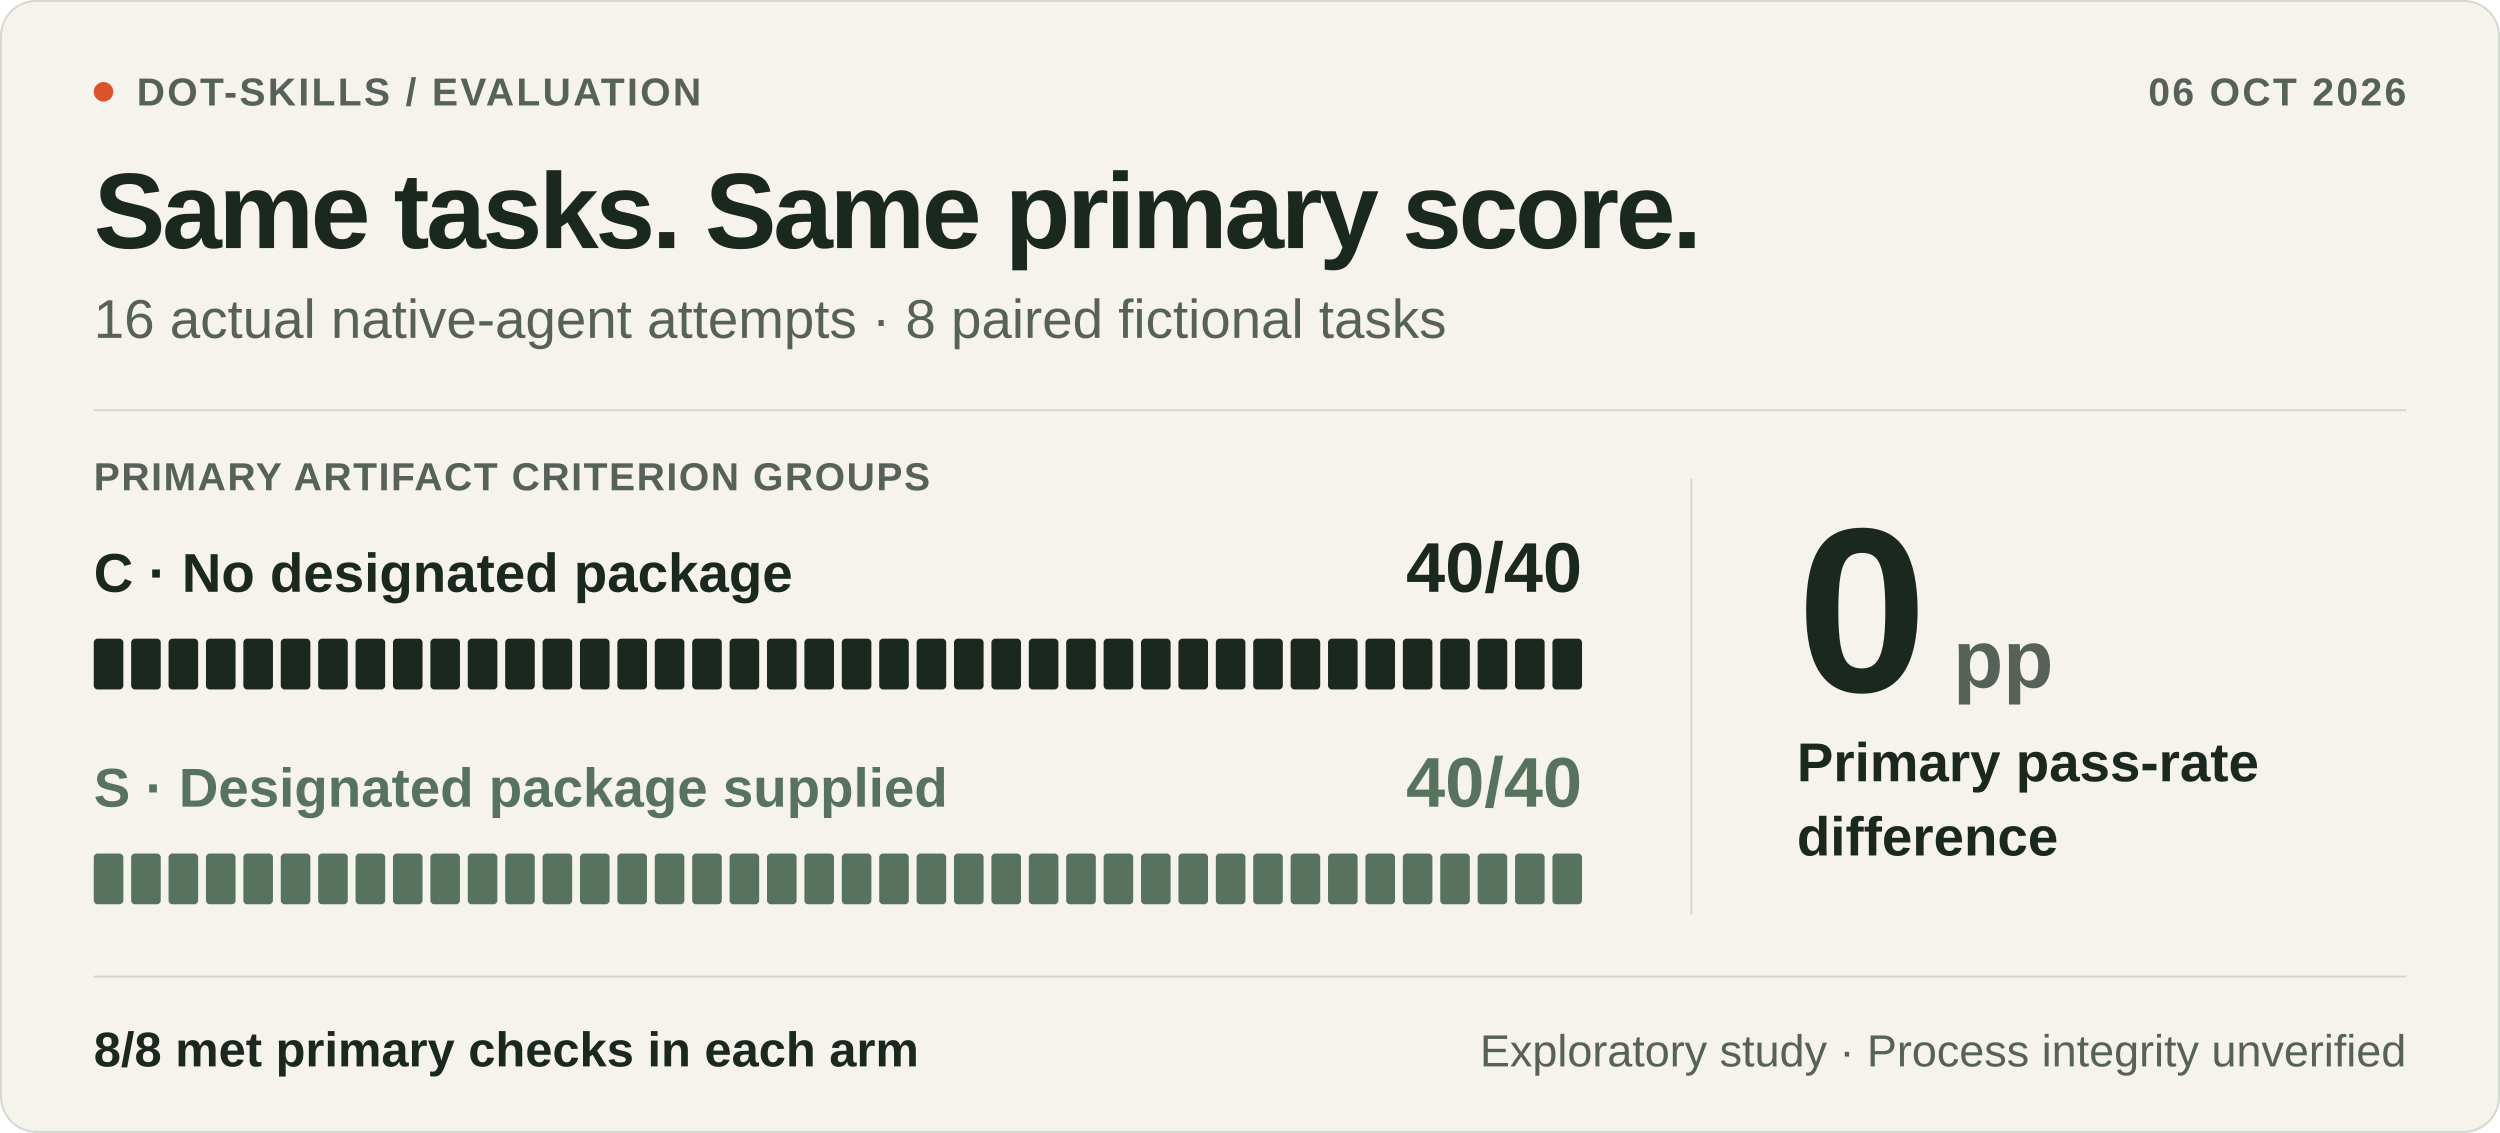
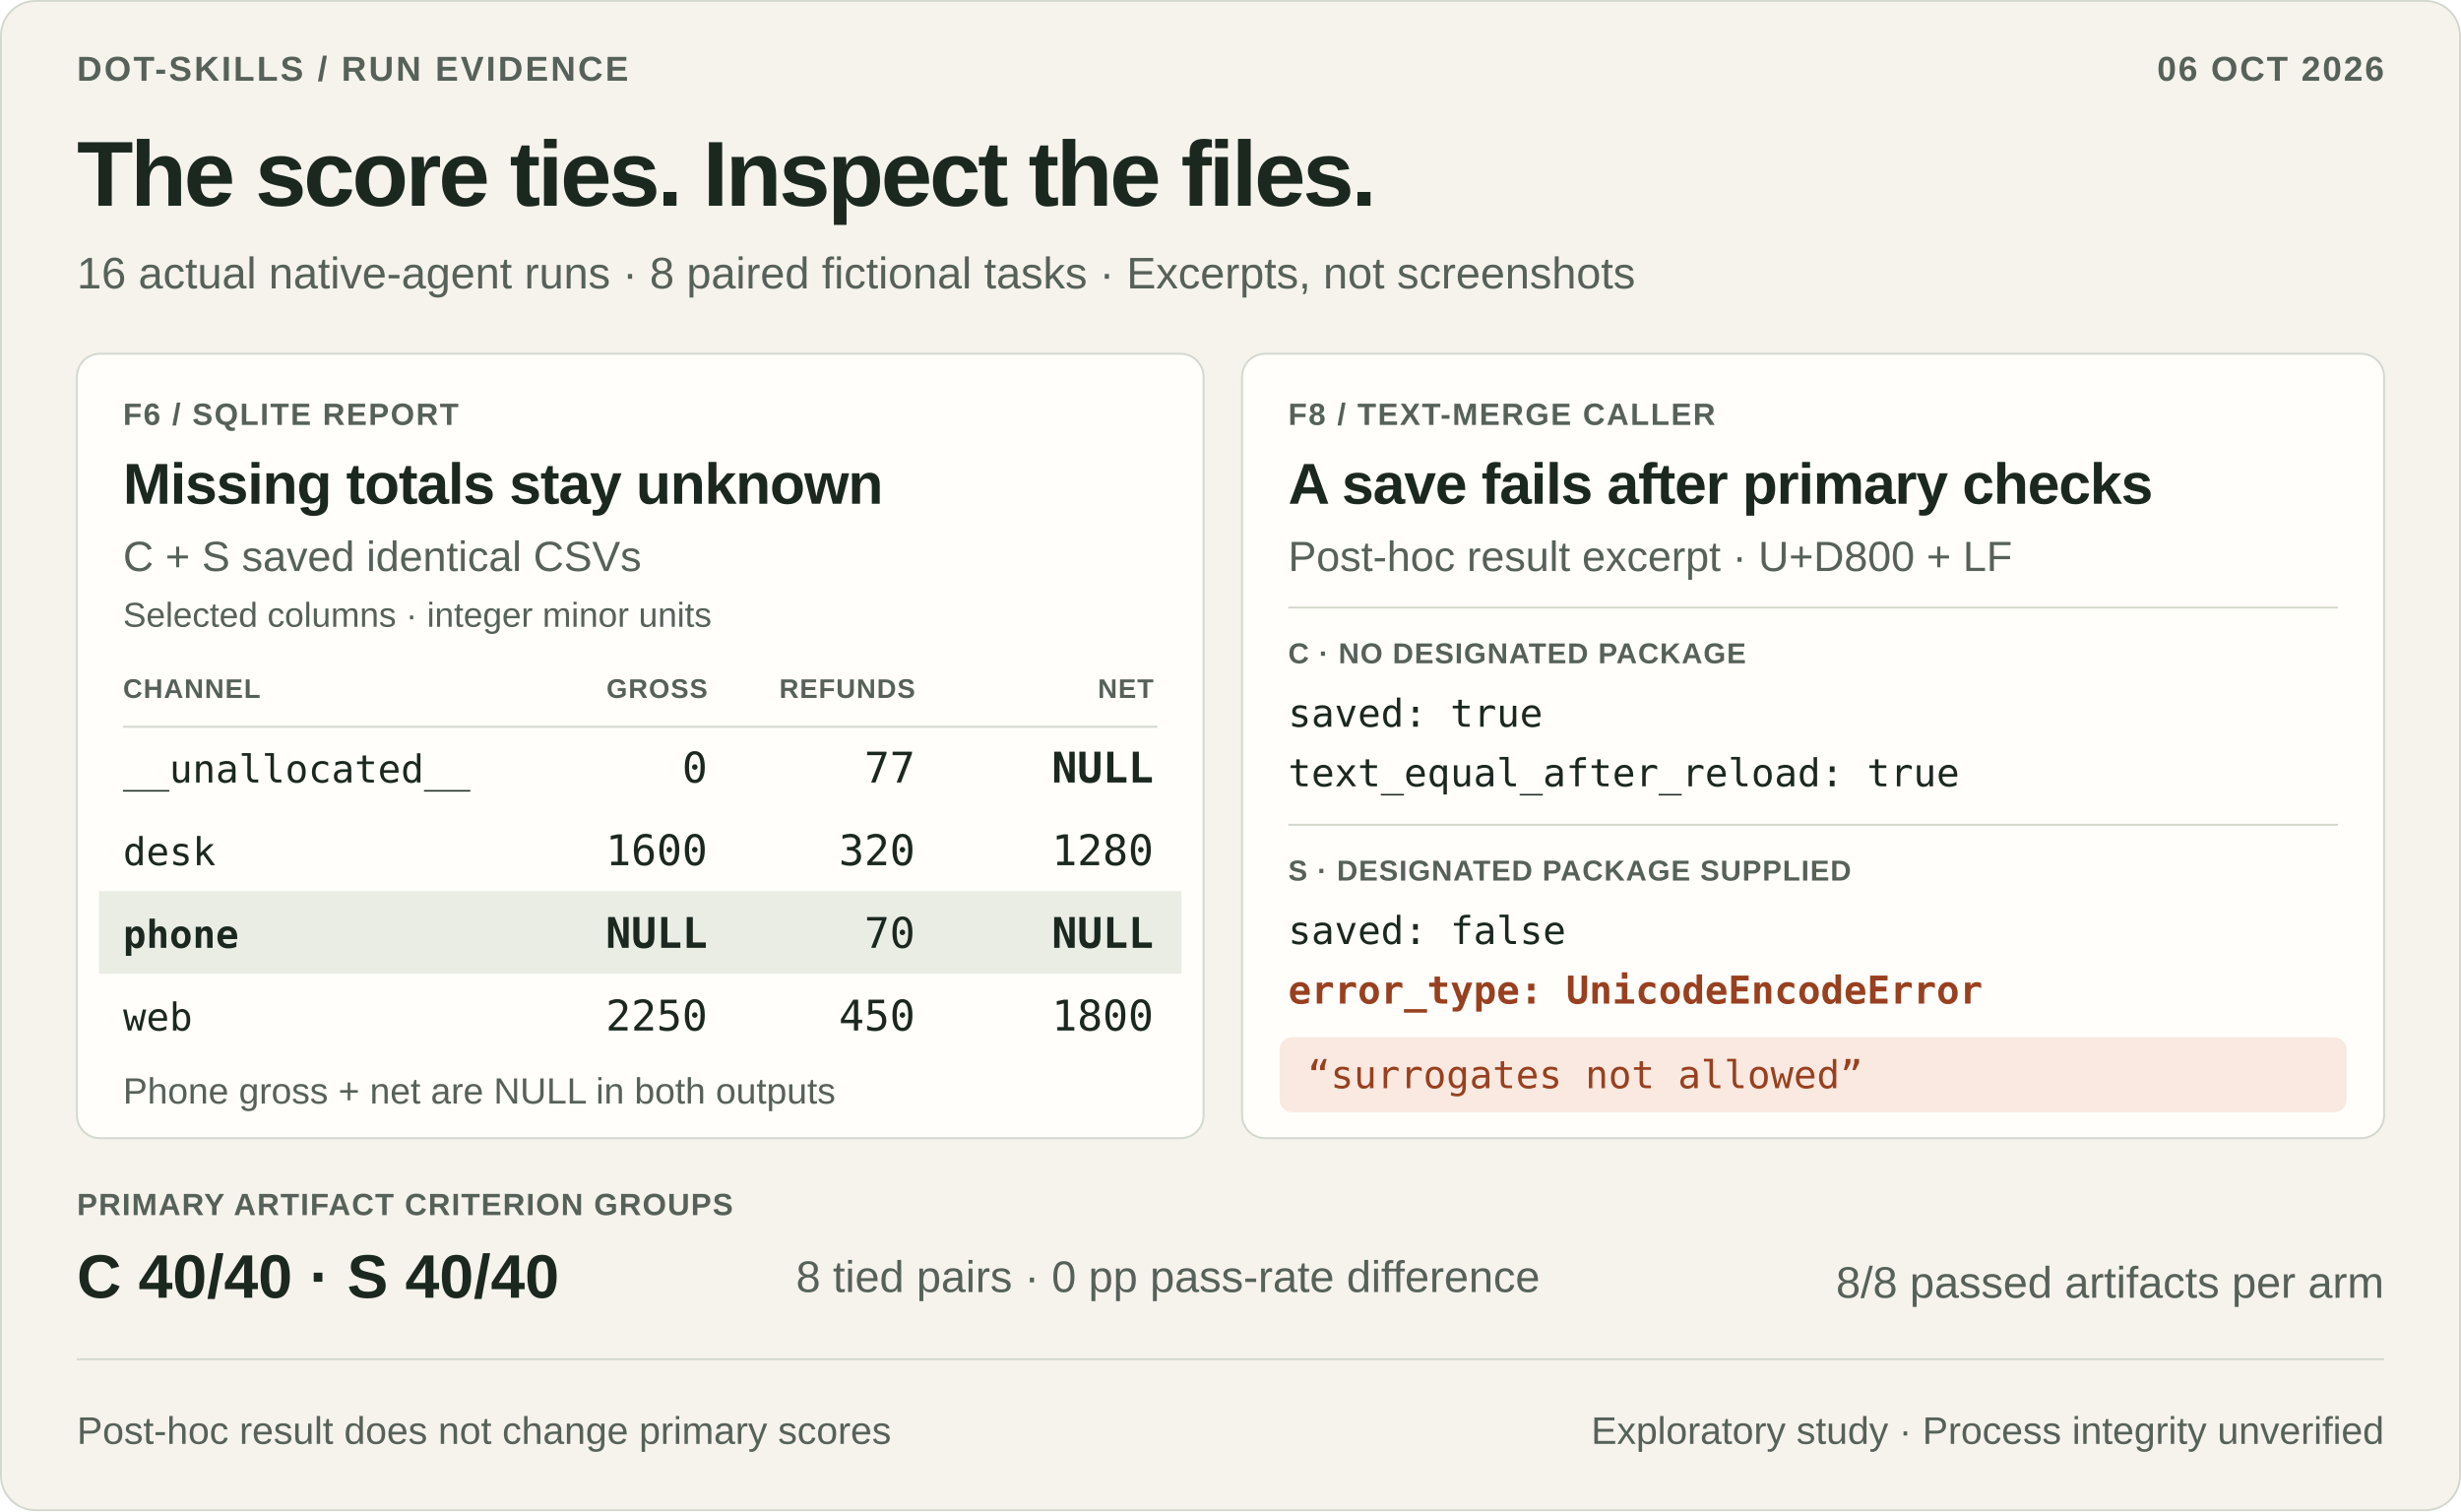
- <svg xmlns="http://www.w3.org/2000/svg" width="1280" height="580" viewBox="0 0 1280 580" role="img" aria-labelledby="title desc">
-   <rect x="0.5" y="0.5" width="1279" height="579" rx="18" fill="#F5F3EC" stroke="#D3D8CE" />
+ <svg xmlns="http://www.w3.org/2000/svg" width="1280" height="786" viewBox="0 0 1280 786" role="img" aria-labelledby="title desc">
+   <rect x="0.5" y="0.5" width="1279" height="785" rx="18" fill="#F5F3EC" stroke="#D3D8CE" />
  <g font-family="Arial, Helvetica, sans-serif">
-     <circle cx="53" cy="47" r="5" fill="#DB532C" />
-     <text x="70" y="54" font-size="20" fill="#566159" font-weight="700" text-anchor="start" letter-spacing="1.2">DOT-SKILLS / EVALUATION</text>
-     <text x="1232" y="54" font-size="20" fill="#566159" font-weight="700" text-anchor="end" letter-spacing="1.2">06 OCT 2026</text>
-     <text x="48" y="127" font-size="55" fill="#1B2820" font-weight="700" text-anchor="start" letter-spacing="-1.7">Same tasks. Same primary score.</text>
-     <text x="48" y="173" font-size="28" fill="#566159" font-weight="400" text-anchor="start">16 actual native-agent attempts · 8 paired fictional tasks</text>
-     <path d="M48 210H1232" stroke="#D3D8CE" />
-     <text x="48" y="251" font-size="20" fill="#566159" font-weight="700" text-anchor="start" letter-spacing="0.8">PRIMARY ARTIFACT CRITERION GROUPS</text>
-     <text x="48" y="303" font-size="28" fill="#1B2820" font-weight="700" text-anchor="start">C · No designated package</text>
-     <text x="810" y="303" font-size="36" fill="#1B2820" font-weight="700" text-anchor="end">40/40</text>
-     <rect x="48.00" y="327" width="15.15" height="26" rx="2" fill="#1B2820" />
-     <rect x="67.15" y="327" width="15.15" height="26" rx="2" fill="#1B2820" />
-     <rect x="86.30" y="327" width="15.15" height="26" rx="2" fill="#1B2820" />
-     <rect x="105.45" y="327" width="15.15" height="26" rx="2" fill="#1B2820" />
-     <rect x="124.60" y="327" width="15.15" height="26" rx="2" fill="#1B2820" />
-     <rect x="143.75" y="327" width="15.15" height="26" rx="2" fill="#1B2820" />
-     <rect x="162.90" y="327" width="15.15" height="26" rx="2" fill="#1B2820" />
-     <rect x="182.05" y="327" width="15.15" height="26" rx="2" fill="#1B2820" />
-     <rect x="201.20" y="327" width="15.15" height="26" rx="2" fill="#1B2820" />
-     <rect x="220.35" y="327" width="15.15" height="26" rx="2" fill="#1B2820" />
-     <rect x="239.50" y="327" width="15.15" height="26" rx="2" fill="#1B2820" />
-     <rect x="258.65" y="327" width="15.15" height="26" rx="2" fill="#1B2820" />
-     <rect x="277.80" y="327" width="15.15" height="26" rx="2" fill="#1B2820" />
-     <rect x="296.95" y="327" width="15.15" height="26" rx="2" fill="#1B2820" />
-     <rect x="316.10" y="327" width="15.15" height="26" rx="2" fill="#1B2820" />
-     <rect x="335.25" y="327" width="15.15" height="26" rx="2" fill="#1B2820" />
-     <rect x="354.40" y="327" width="15.15" height="26" rx="2" fill="#1B2820" />
-     <rect x="373.55" y="327" width="15.15" height="26" rx="2" fill="#1B2820" />
-     <rect x="392.70" y="327" width="15.15" height="26" rx="2" fill="#1B2820" />
-     <rect x="411.85" y="327" width="15.15" height="26" rx="2" fill="#1B2820" />
-     <rect x="431.00" y="327" width="15.15" height="26" rx="2" fill="#1B2820" />
-     <rect x="450.15" y="327" width="15.15" height="26" rx="2" fill="#1B2820" />
-     <rect x="469.30" y="327" width="15.15" height="26" rx="2" fill="#1B2820" />
-     <rect x="488.45" y="327" width="15.15" height="26" rx="2" fill="#1B2820" />
-     <rect x="507.60" y="327" width="15.15" height="26" rx="2" fill="#1B2820" />
-     <rect x="526.75" y="327" width="15.15" height="26" rx="2" fill="#1B2820" />
-     <rect x="545.90" y="327" width="15.15" height="26" rx="2" fill="#1B2820" />
-     <rect x="565.05" y="327" width="15.15" height="26" rx="2" fill="#1B2820" />
-     <rect x="584.20" y="327" width="15.15" height="26" rx="2" fill="#1B2820" />
-     <rect x="603.35" y="327" width="15.15" height="26" rx="2" fill="#1B2820" />
-     <rect x="622.50" y="327" width="15.15" height="26" rx="2" fill="#1B2820" />
-     <rect x="641.65" y="327" width="15.15" height="26" rx="2" fill="#1B2820" />
-     <rect x="660.80" y="327" width="15.15" height="26" rx="2" fill="#1B2820" />
-     <rect x="679.95" y="327" width="15.15" height="26" rx="2" fill="#1B2820" />
-     <rect x="699.10" y="327" width="15.15" height="26" rx="2" fill="#1B2820" />
-     <rect x="718.25" y="327" width="15.15" height="26" rx="2" fill="#1B2820" />
-     <rect x="737.40" y="327" width="15.15" height="26" rx="2" fill="#1B2820" />
-     <rect x="756.55" y="327" width="15.15" height="26" rx="2" fill="#1B2820" />
-     <rect x="775.70" y="327" width="15.15" height="26" rx="2" fill="#1B2820" />
-     <rect x="794.85" y="327" width="15.15" height="26" rx="2" fill="#1B2820" />
-     <text x="48" y="413" font-size="28" fill="#57735F" font-weight="700" text-anchor="start">S · Designated package supplied</text>
-     <text x="810" y="413" font-size="36" fill="#57735F" font-weight="700" text-anchor="end">40/40</text>
-     <rect x="48.00" y="437" width="15.15" height="26" rx="2" fill="#57735F" />
-     <rect x="67.15" y="437" width="15.15" height="26" rx="2" fill="#57735F" />
-     <rect x="86.30" y="437" width="15.15" height="26" rx="2" fill="#57735F" />
-     <rect x="105.45" y="437" width="15.15" height="26" rx="2" fill="#57735F" />
-     <rect x="124.60" y="437" width="15.15" height="26" rx="2" fill="#57735F" />
-     <rect x="143.75" y="437" width="15.15" height="26" rx="2" fill="#57735F" />
-     <rect x="162.90" y="437" width="15.15" height="26" rx="2" fill="#57735F" />
-     <rect x="182.05" y="437" width="15.15" height="26" rx="2" fill="#57735F" />
-     <rect x="201.20" y="437" width="15.15" height="26" rx="2" fill="#57735F" />
-     <rect x="220.35" y="437" width="15.15" height="26" rx="2" fill="#57735F" />
-     <rect x="239.50" y="437" width="15.15" height="26" rx="2" fill="#57735F" />
-     <rect x="258.65" y="437" width="15.15" height="26" rx="2" fill="#57735F" />
-     <rect x="277.80" y="437" width="15.15" height="26" rx="2" fill="#57735F" />
-     <rect x="296.95" y="437" width="15.15" height="26" rx="2" fill="#57735F" />
-     <rect x="316.10" y="437" width="15.15" height="26" rx="2" fill="#57735F" />
-     <rect x="335.25" y="437" width="15.15" height="26" rx="2" fill="#57735F" />
-     <rect x="354.40" y="437" width="15.15" height="26" rx="2" fill="#57735F" />
-     <rect x="373.55" y="437" width="15.15" height="26" rx="2" fill="#57735F" />
-     <rect x="392.70" y="437" width="15.15" height="26" rx="2" fill="#57735F" />
-     <rect x="411.85" y="437" width="15.15" height="26" rx="2" fill="#57735F" />
-     <rect x="431.00" y="437" width="15.15" height="26" rx="2" fill="#57735F" />
-     <rect x="450.15" y="437" width="15.15" height="26" rx="2" fill="#57735F" />
-     <rect x="469.30" y="437" width="15.15" height="26" rx="2" fill="#57735F" />
-     <rect x="488.45" y="437" width="15.15" height="26" rx="2" fill="#57735F" />
-     <rect x="507.60" y="437" width="15.15" height="26" rx="2" fill="#57735F" />
-     <rect x="526.75" y="437" width="15.15" height="26" rx="2" fill="#57735F" />
-     <rect x="545.90" y="437" width="15.15" height="26" rx="2" fill="#57735F" />
-     <rect x="565.05" y="437" width="15.15" height="26" rx="2" fill="#57735F" />
-     <rect x="584.20" y="437" width="15.15" height="26" rx="2" fill="#57735F" />
-     <rect x="603.35" y="437" width="15.15" height="26" rx="2" fill="#57735F" />
-     <rect x="622.50" y="437" width="15.15" height="26" rx="2" fill="#57735F" />
-     <rect x="641.65" y="437" width="15.15" height="26" rx="2" fill="#57735F" />
-     <rect x="660.80" y="437" width="15.15" height="26" rx="2" fill="#57735F" />
-     <rect x="679.95" y="437" width="15.15" height="26" rx="2" fill="#57735F" />
-     <rect x="699.10" y="437" width="15.15" height="26" rx="2" fill="#57735F" />
-     <rect x="718.25" y="437" width="15.15" height="26" rx="2" fill="#57735F" />
-     <rect x="737.40" y="437" width="15.15" height="26" rx="2" fill="#57735F" />
-     <rect x="756.55" y="437" width="15.15" height="26" rx="2" fill="#57735F" />
-     <rect x="775.70" y="437" width="15.15" height="26" rx="2" fill="#57735F" />
-     <rect x="794.85" y="437" width="15.15" height="26" rx="2" fill="#57735F" />
-     <path d="M866 245V468" stroke="#D3D8CE" />
-     <text x="920" y="354" font-size="120" fill="#1B2820" font-weight="700" text-anchor="start" letter-spacing="-5">0</text>
-     <text x="1000" y="352" font-size="42" fill="#566159" font-weight="700" text-anchor="start">pp</text>
-     <text x="920" y="400" font-size="28" fill="#1B2820" font-weight="700" text-anchor="start">Primary pass-rate</text>
-     <text x="920" y="438" font-size="28" fill="#1B2820" font-weight="700" text-anchor="start">difference</text>
-     <path d="M48 500H1232" stroke="#D3D8CE" />
-     <text x="48" y="546" font-size="25" fill="#1B2820" font-weight="700" text-anchor="start">8/8 met primary checks in each arm</text>
-     <text x="1232" y="546" font-size="23" fill="#566159" font-weight="400" text-anchor="end">Exploratory study · Process integrity unverified</text>
+     <text x="40" y="42" font-size="18" fill="#566159" font-weight="700" text-anchor="start" letter-spacing="1.2">DOT-SKILLS / RUN EVIDENCE</text>
+     <text x="1240" y="42" font-size="18" fill="#566159" font-weight="700" text-anchor="end" letter-spacing="1">06 OCT 2026</text>
+     <text x="40" y="107" font-size="48" fill="#1B2820" font-weight="700" text-anchor="start" letter-spacing="-1.5">The score ties. Inspect the files.</text>
+     <text x="40" y="150" font-size="23" fill="#566159" font-weight="400" text-anchor="start">16 actual native-agent runs · 8 paired fictional tasks · Excerpts, not screenshots</text>
+     <rect x="40" y="184" width="586" height="408" rx="12" fill="#FFFEFA" stroke="#D3D8CE" />
+     <text x="64" y="221" font-size="16" fill="#566159" font-weight="700" text-anchor="start" letter-spacing="0.8">F6 / SQLITE REPORT</text>
+     <text x="64" y="262" font-size="30" fill="#1B2820" font-weight="700" text-anchor="start" letter-spacing="-0.5">Missing totals stay unknown</text>
+     <text x="64" y="297" font-size="22" fill="#566159" font-weight="400" text-anchor="start">C + S saved identical CSVs</text>
+     <text x="64" y="326" font-size="18" fill="#566159" font-weight="400" text-anchor="start">Selected columns · integer minor units</text>
+     <text x="64" y="363" font-size="14" fill="#566159" font-weight="700" text-anchor="start" letter-spacing="0.5">CHANNEL</text>
+     <text x="368" y="363" font-size="14" fill="#566159" font-weight="700" text-anchor="end" letter-spacing="0.5">GROSS</text>
+     <text x="476" y="363" font-size="14" fill="#566159" font-weight="700" text-anchor="end" letter-spacing="0.5">REFUNDS</text>
+     <text x="600" y="363" font-size="14" fill="#566159" font-weight="700" text-anchor="end" letter-spacing="0.5">NET</text>
+     <path d="M64 378H602" stroke="#D3D8CE" />
+     <text x="64" y="407" font-size="20" fill="#1B2820" font-weight="400" text-anchor="start" font-family="monospace">__unallocated__</text>
+     <text x="368" y="407" font-size="22" fill="#1B2820" font-weight="400" text-anchor="end" font-family="monospace">0</text>
+     <text x="476" y="407" font-size="22" fill="#1B2820" font-weight="400" text-anchor="end" font-family="monospace">77</text>
+     <text x="600" y="407" font-size="22" fill="#1B2820" font-weight="700" text-anchor="end" font-family="monospace">NULL</text>
+     <text x="64" y="450" font-size="20" fill="#1B2820" font-weight="400" text-anchor="start" font-family="monospace">desk</text>
+     <text x="368" y="450" font-size="22" fill="#1B2820" font-weight="400" text-anchor="end" font-family="monospace">1600</text>
+     <text x="476" y="450" font-size="22" fill="#1B2820" font-weight="400" text-anchor="end" font-family="monospace">320</text>
+     <text x="600" y="450" font-size="22" fill="#1B2820" font-weight="400" text-anchor="end" font-family="monospace">1280</text>
+     <rect x="52" y="464" width="562" height="42" rx="0" fill="#E9EDE4" stroke="#E9EDE4" />
+     <text x="64" y="493" font-size="20" fill="#1B2820" font-weight="700" text-anchor="start" font-family="monospace">phone</text>
+     <text x="368" y="493" font-size="22" fill="#1B2820" font-weight="700" text-anchor="end" font-family="monospace">NULL</text>
+     <text x="476" y="493" font-size="22" fill="#1B2820" font-weight="400" text-anchor="end" font-family="monospace">70</text>
+     <text x="600" y="493" font-size="22" fill="#1B2820" font-weight="700" text-anchor="end" font-family="monospace">NULL</text>
+     <text x="64" y="536" font-size="20" fill="#1B2820" font-weight="400" text-anchor="start" font-family="monospace">web</text>
+     <text x="368" y="536" font-size="22" fill="#1B2820" font-weight="400" text-anchor="end" font-family="monospace">2250</text>
+     <text x="476" y="536" font-size="22" fill="#1B2820" font-weight="400" text-anchor="end" font-family="monospace">450</text>
+     <text x="600" y="536" font-size="22" fill="#1B2820" font-weight="400" text-anchor="end" font-family="monospace">1800</text>
+     <text x="64" y="574" font-size="19" fill="#566159" font-weight="400" text-anchor="start">Phone gross + net are NULL in both outputs</text>
+     <rect x="646" y="184" width="594" height="408" rx="12" fill="#FFFEFA" stroke="#D3D8CE" />
+     <text x="670" y="221" font-size="16" fill="#566159" font-weight="700" text-anchor="start" letter-spacing="0.8">F8 / TEXT-MERGE CALLER</text>
+     <text x="670" y="262" font-size="30" fill="#1B2820" font-weight="700" text-anchor="start" letter-spacing="-0.5">A save fails after primary checks</text>
+     <text x="670" y="297" font-size="22" fill="#566159" font-weight="400" text-anchor="start">Post-hoc result excerpt · U+D800 + LF</text>
+     <path d="M670 316H1216" stroke="#D3D8CE" />
+     <text x="670" y="345" font-size="15" fill="#566159" font-weight="700" text-anchor="start" letter-spacing="0.5">C · NO DESIGNATED PACKAGE</text>
+     <text x="670" y="378" font-size="20" fill="#1B2820" font-weight="400" text-anchor="start" font-family="monospace">saved: true</text>
+     <text x="670" y="409" font-size="20" fill="#1B2820" font-weight="400" text-anchor="start" font-family="monospace">text_equal_after_reload: true</text>
+     <path d="M670 429H1216" stroke="#D3D8CE" />
+     <text x="670" y="458" font-size="15" fill="#566159" font-weight="700" text-anchor="start" letter-spacing="0.5">S · DESIGNATED PACKAGE SUPPLIED</text>
+     <text x="670" y="491" font-size="20" fill="#1B2820" font-weight="400" text-anchor="start" font-family="monospace">saved: false</text>
+     <text x="670" y="522" font-size="20" fill="#98401F" font-weight="700" text-anchor="start" font-family="monospace">error_type: UnicodeEncodeError</text>
+     <rect x="666" y="540" width="554" height="38" rx="6" fill="#F9E9E0" stroke="#F9E9E0" />
+     <text x="680" y="566" font-size="20" fill="#98401F" font-weight="400" text-anchor="start" font-family="monospace">“surrogates not allowed”</text>
+     <text x="40" y="632" font-size="16" fill="#566159" font-weight="700" text-anchor="start" letter-spacing="0.6">PRIMARY ARTIFACT CRITERION GROUPS</text>
+     <text x="40" y="675" font-size="32" fill="#1B2820" font-weight="700" text-anchor="start">C 40/40  ·  S 40/40</text>
+     <text x="414" y="672" font-size="23" fill="#566159" font-weight="400" text-anchor="start">8 tied pairs · 0 pp pass-rate difference</text>
+     <text x="1240" y="675" font-size="23" fill="#566159" font-weight="400" text-anchor="end">8/8 passed artifacts per arm</text>
+     <path d="M40 707H1240" stroke="#D3D8CE" />
+     <text x="40" y="751" font-size="20" fill="#566159" font-weight="400" text-anchor="start">Post-hoc result does not change primary scores</text>
+     <text x="1240" y="751" font-size="20" fill="#566159" font-weight="400" text-anchor="end">Exploratory study · Process integrity unverified</text>
  </g>
</svg>
